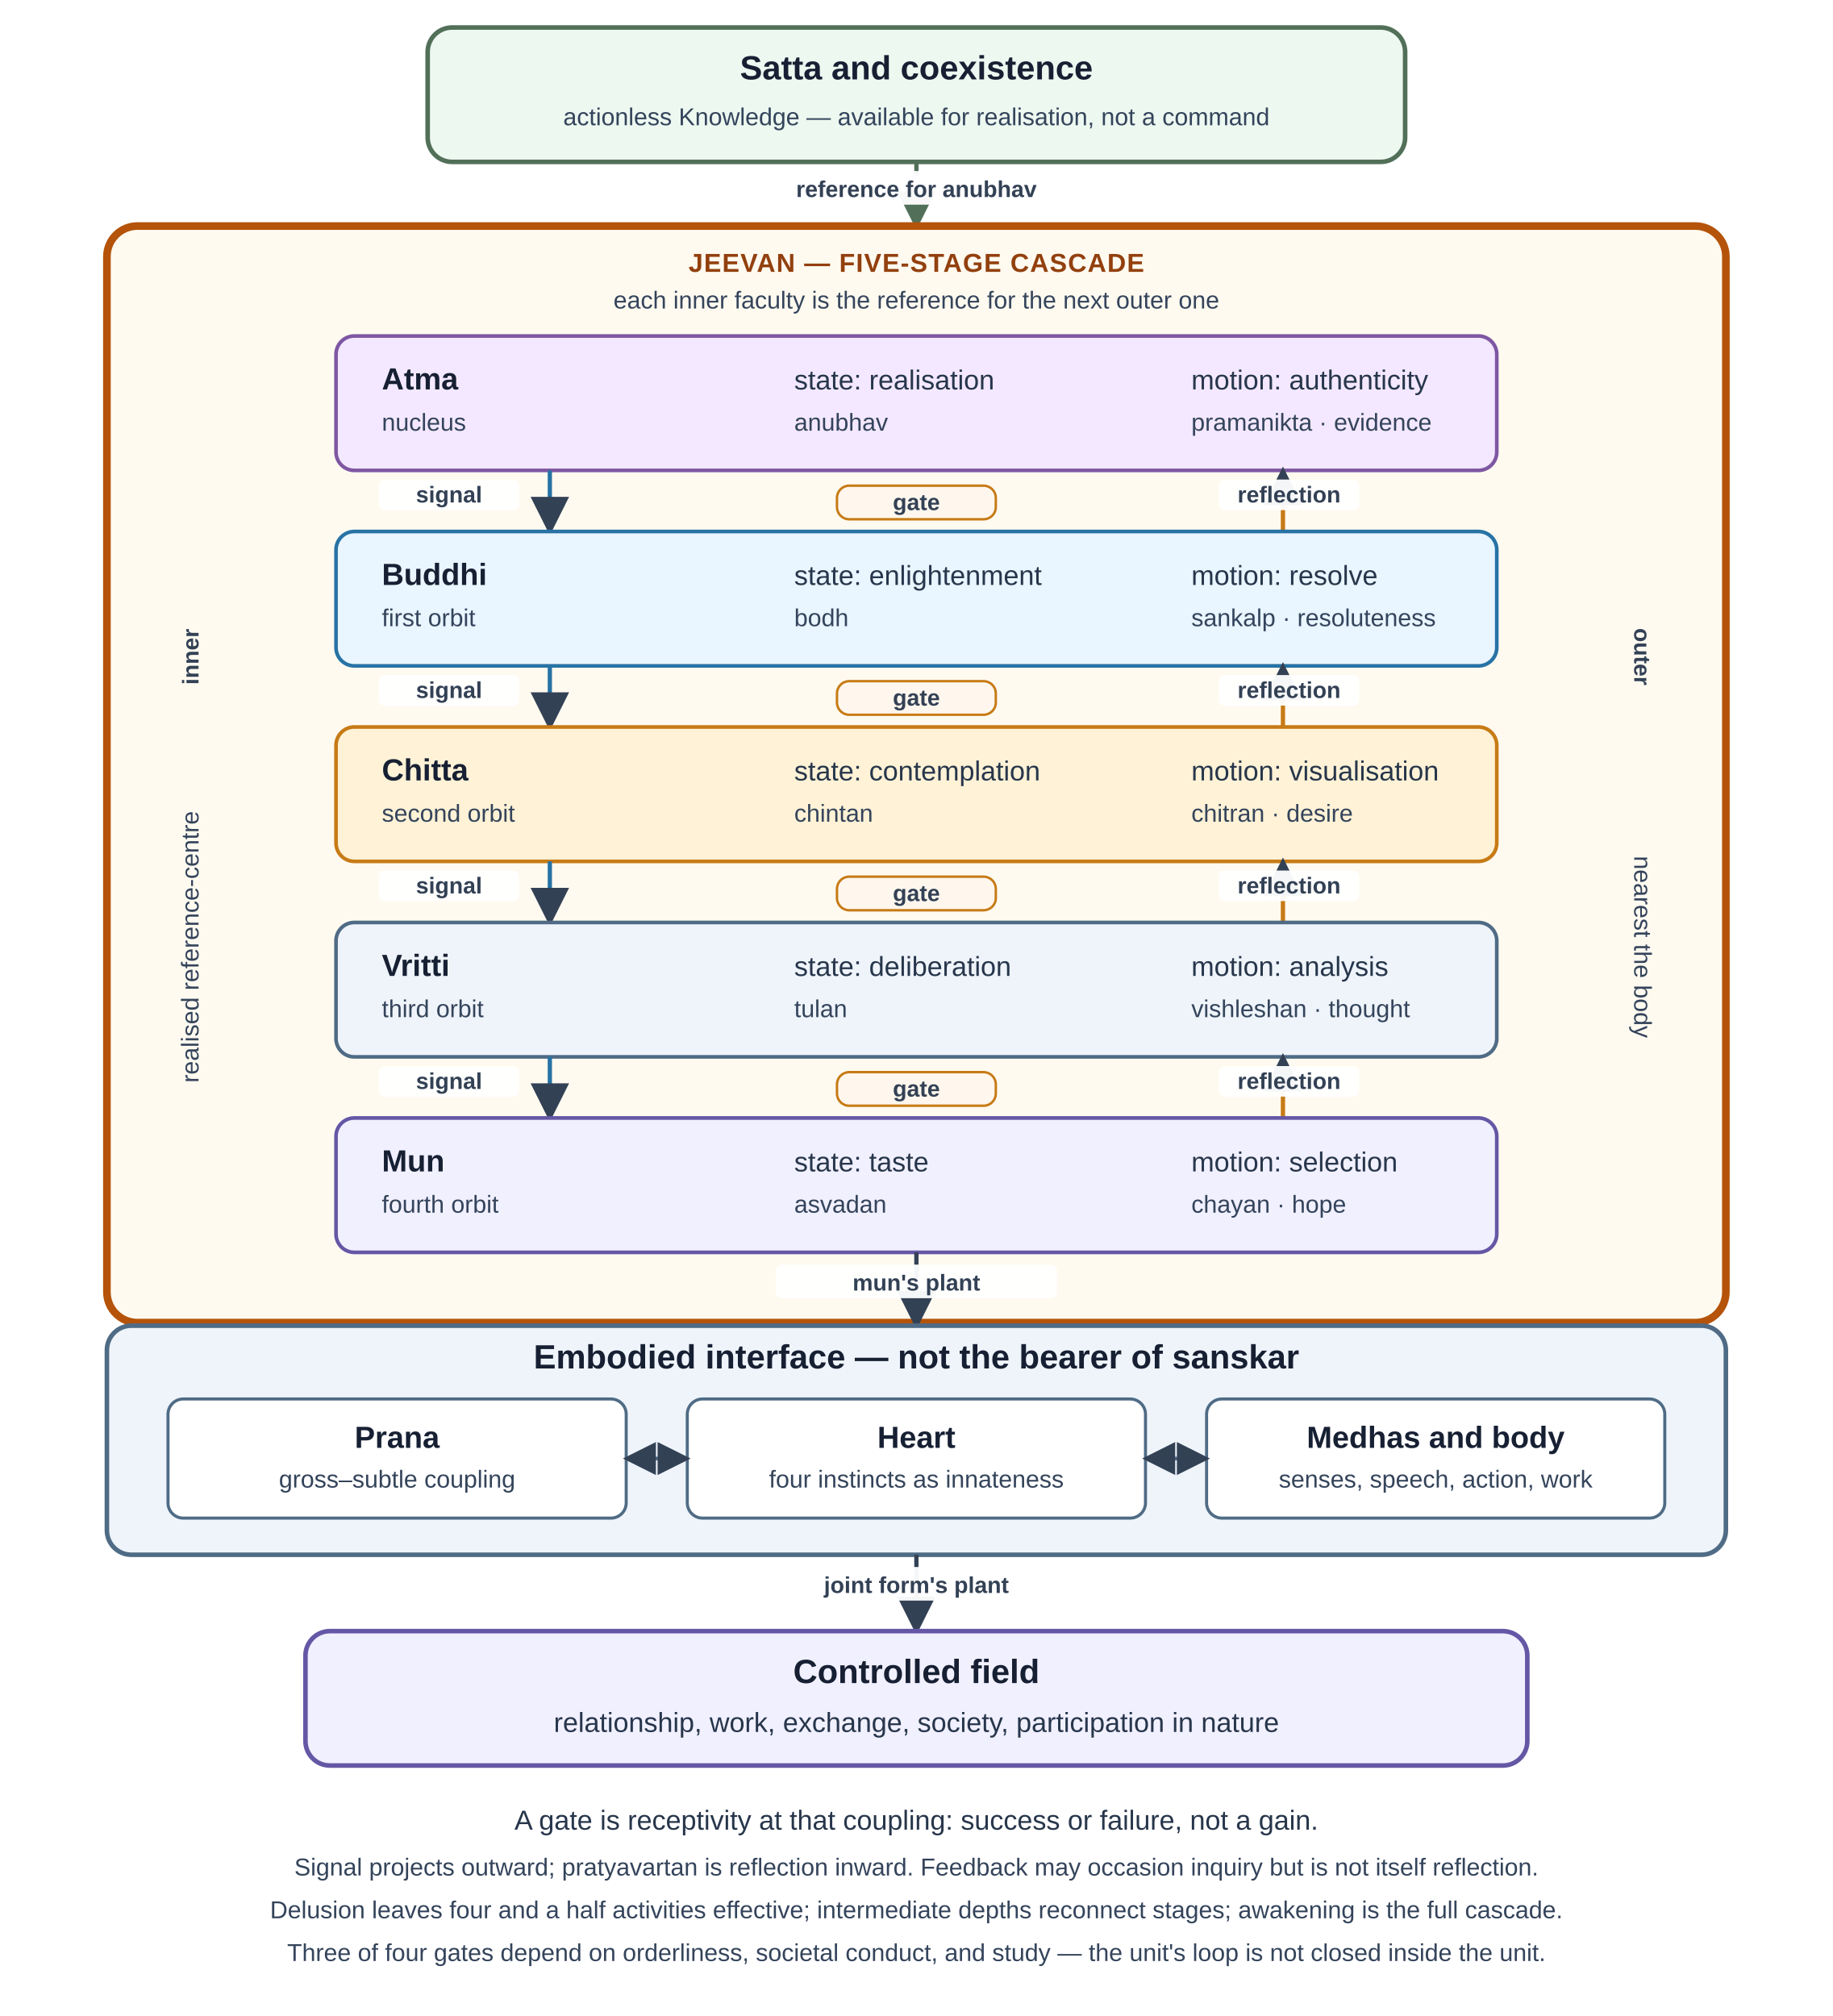
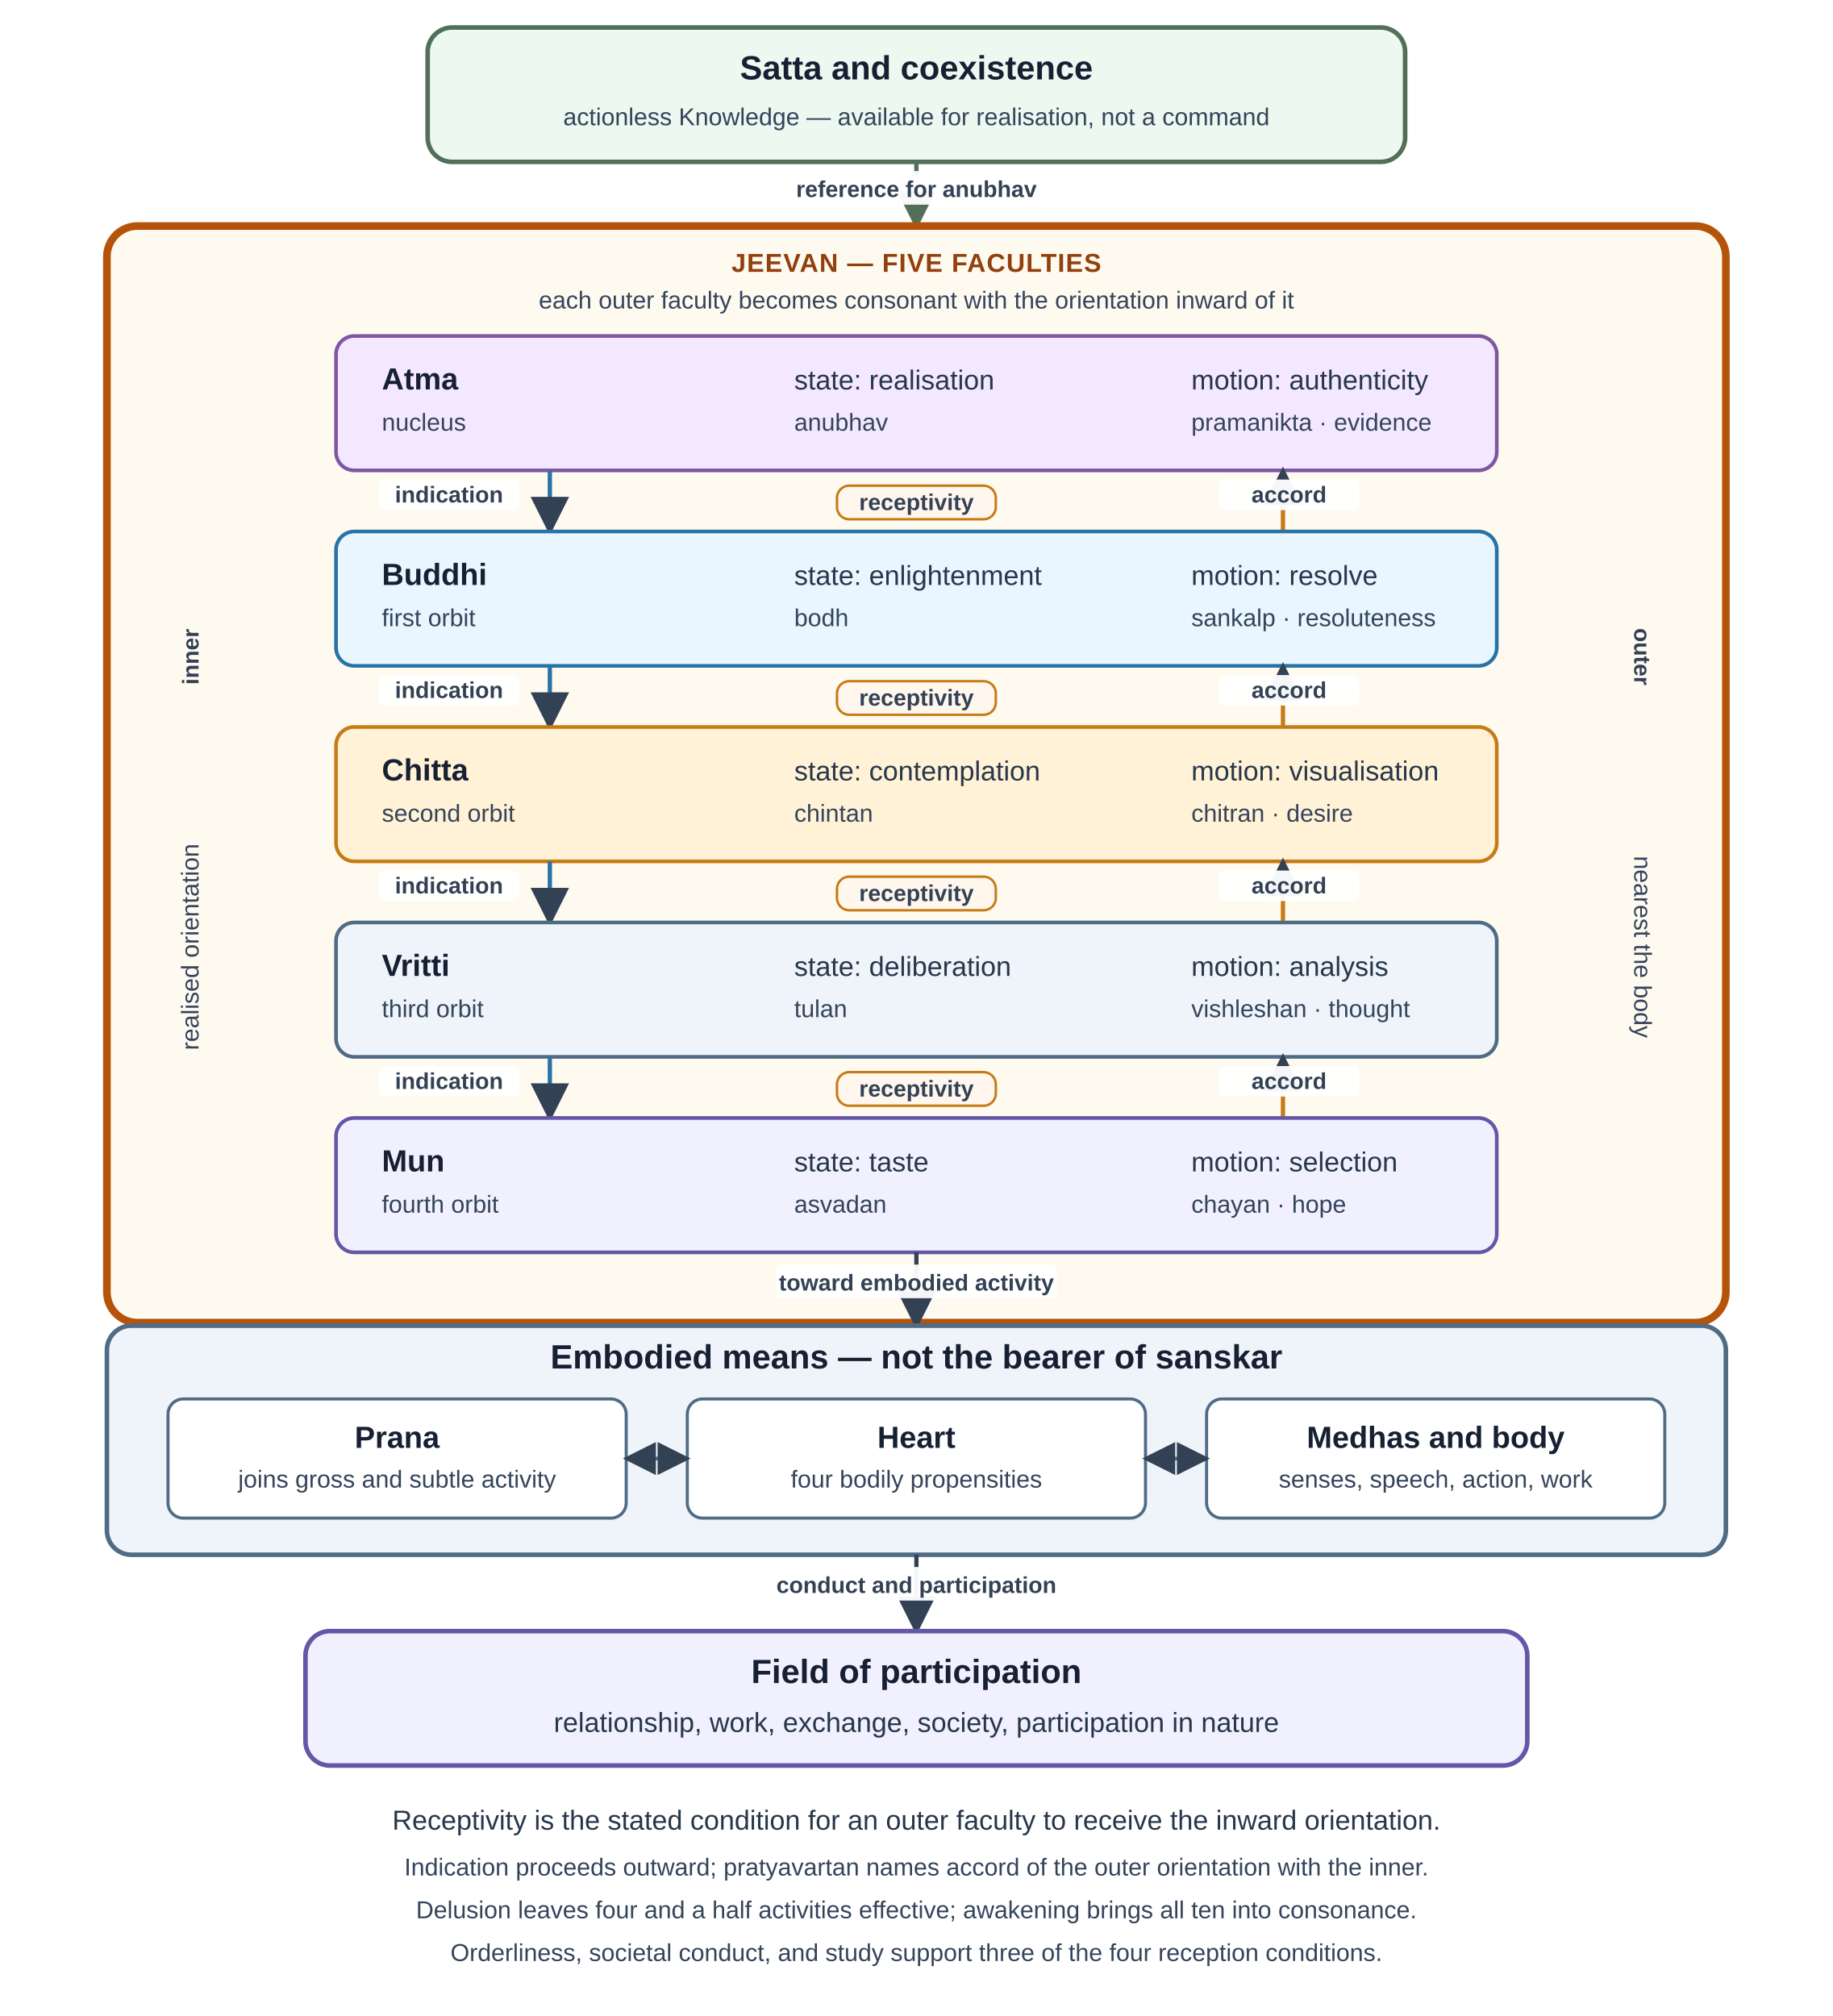
<svg xmlns="http://www.w3.org/2000/svg" width="1200" height="1320" viewBox="0 0 1200 1320" role="img" aria-labelledby="title desc">
  <defs>
    <marker id="arrow" viewBox="0 0 10 10" refX="9" refY="5" markerWidth="9" markerHeight="9" orient="auto-start-reverse">
      <path d="M 0 0 L 10 5 L 0 10 z" fill="#334155" />
    </marker>
    <marker id="arrow-green" viewBox="0 0 10 10" refX="9" refY="5" markerWidth="9" markerHeight="9" orient="auto-start-reverse">
      <path d="M 0 0 L 10 5 L 0 10 z" fill="#527059" />
    </marker>
    <style>
      .heading { font: 700 22px Arial, Helvetica, sans-serif; fill: #172033; }
      .body { font: 18px Arial, Helvetica, sans-serif; fill: #27364b; }
      .small { font: 16px Arial, Helvetica, sans-serif; fill: #34445b; }
      .label { font: 700 15px Arial, Helvetica, sans-serif; fill: #334155; }
      .faculty { font: 700 20px Arial, Helvetica, sans-serif; fill: #172033; }
      .boundary-label { font: 700 17px Arial, Helvetica, sans-serif; letter-spacing: 0.6px; fill: #92400e; }
      .arrow { fill: none; stroke: #334155; stroke-width: 2.8; marker-end: url(#arrow); }
-       .signal { fill: none; stroke: #2773a5; stroke-width: 2.8; marker-end: url(#arrow); }
-       .reflection { fill: none; stroke: #c77b16; stroke-width: 2.8; marker-end: url(#arrow); }
+       .indication { fill: none; stroke: #2773a5; stroke-width: 2.8; marker-end: url(#arrow); }
+       .accord { fill: none; stroke: #c77b16; stroke-width: 2.8; marker-end: url(#arrow); }
      .bidirectional { fill: none; stroke: #4f6b85; stroke-width: 2.4; marker-start: url(#arrow); marker-end: url(#arrow); }
      .reference { fill: none; stroke: #527059; stroke-width: 2.8; stroke-dasharray: 9 7; marker-end: url(#arrow-green); }
      .label-bg { fill: #ffffff; fill-opacity: 0.95; }
    </style>
  </defs>
  <rect width="1200" height="1320" fill="#ffffff" />
  <rect x="280" y="18" width="640" height="88" rx="16" fill="#edf8f0" stroke="#527059" stroke-width="3" />
  <text x="600" y="52" text-anchor="middle" class="heading">Satta and coexistence</text>
  <text x="600" y="82" text-anchor="middle" class="small">actionless Knowledge — available for realisation, not a command</text>
  <path class="reference" d="M 600 106 V 148" />
  <rect x="508" y="112" width="184" height="22" rx="4" class="label-bg" />
  <text x="600" y="129" text-anchor="middle" class="label">reference for anubhav</text>
  <rect x="70" y="148" width="1060" height="718" rx="20" fill="#fffaf0" stroke="#b45309" stroke-width="5" />
-   <text x="600" y="178" text-anchor="middle" class="boundary-label">JEEVAN — FIVE-STAGE CASCADE</text>
-   <text x="600" y="202" text-anchor="middle" class="small">each inner faculty is the reference for the next outer one</text>
+   <text x="600" y="178" text-anchor="middle" class="boundary-label">JEEVAN — FIVE FACULTIES</text>
+   <text x="600" y="202" text-anchor="middle" class="small">each outer faculty becomes consonant with the orientation inward of it</text>
  <rect x="220" y="220" width="760" height="88" rx="12" fill="#f3e8ff" stroke="#7e57a3" stroke-width="2.4" />
  <text x="250" y="255" class="faculty">Atma</text>
  <text x="250" y="282" class="small">nucleus</text>
  <text x="520" y="255" class="body">state: realisation</text>
  <text x="520" y="282" class="small">anubhav</text>
  <text x="780" y="255" class="body">motion: authenticity</text>
  <text x="780" y="282" class="small">pramanikta · evidence</text>
-   <path class="signal" d="M 360 308 V 348" />
+   <path class="indication" d="M 360 308 V 348" />
  <rect x="248" y="314" width="92" height="20" rx="4" class="label-bg" />
-   <text x="294" y="329" text-anchor="middle" class="label">signal</text>
-   <path class="reflection" d="M 840 348 V 308" />
+   <text x="294" y="329" text-anchor="middle" class="label">indication</text>
+   <path class="accord" d="M 840 348 V 308" />
  <rect x="798" y="314" width="92" height="20" rx="4" class="label-bg" />
-   <text x="844" y="329" text-anchor="middle" class="label">reflection</text>
+   <text x="844" y="329" text-anchor="middle" class="label">accord</text>
  <rect x="548" y="318" width="104" height="22" rx="8" fill="#fff7ed" stroke="#c77b16" stroke-width="1.6" />
-   <text x="600" y="334" text-anchor="middle" class="label">gate</text>
+   <text x="600" y="334" text-anchor="middle" class="label">receptivity</text>
  <rect x="220" y="348" width="760" height="88" rx="12" fill="#e9f5ff" stroke="#2773a5" stroke-width="2.4" />
  <text x="250" y="383" class="faculty">Buddhi</text>
  <text x="250" y="410" class="small">first orbit</text>
  <text x="520" y="383" class="body">state: enlightenment</text>
  <text x="520" y="410" class="small">bodh</text>
  <text x="780" y="383" class="body">motion: resolve</text>
  <text x="780" y="410" class="small">sankalp · resoluteness</text>
-   <path class="signal" d="M 360 436 V 476" />
+   <path class="indication" d="M 360 436 V 476" />
  <rect x="248" y="442" width="92" height="20" rx="4" class="label-bg" />
-   <text x="294" y="457" text-anchor="middle" class="label">signal</text>
-   <path class="reflection" d="M 840 476 V 436" />
+   <text x="294" y="457" text-anchor="middle" class="label">indication</text>
+   <path class="accord" d="M 840 476 V 436" />
  <rect x="798" y="442" width="92" height="20" rx="4" class="label-bg" />
-   <text x="844" y="457" text-anchor="middle" class="label">reflection</text>
+   <text x="844" y="457" text-anchor="middle" class="label">accord</text>
  <rect x="548" y="446" width="104" height="22" rx="8" fill="#fff7ed" stroke="#c77b16" stroke-width="1.6" />
-   <text x="600" y="462" text-anchor="middle" class="label">gate</text>
+   <text x="600" y="462" text-anchor="middle" class="label">receptivity</text>
  <rect x="220" y="476" width="760" height="88" rx="12" fill="#fff2d6" stroke="#c77b16" stroke-width="2.4" />
  <text x="250" y="511" class="faculty">Chitta</text>
  <text x="250" y="538" class="small">second orbit</text>
  <text x="520" y="511" class="body">state: contemplation</text>
  <text x="520" y="538" class="small">chintan</text>
  <text x="780" y="511" class="body">motion: visualisation</text>
  <text x="780" y="538" class="small">chitran · desire</text>
-   <path class="signal" d="M 360 564 V 604" />
+   <path class="indication" d="M 360 564 V 604" />
  <rect x="248" y="570" width="92" height="20" rx="4" class="label-bg" />
-   <text x="294" y="585" text-anchor="middle" class="label">signal</text>
-   <path class="reflection" d="M 840 604 V 564" />
+   <text x="294" y="585" text-anchor="middle" class="label">indication</text>
+   <path class="accord" d="M 840 604 V 564" />
  <rect x="798" y="570" width="92" height="20" rx="4" class="label-bg" />
-   <text x="844" y="585" text-anchor="middle" class="label">reflection</text>
+   <text x="844" y="585" text-anchor="middle" class="label">accord</text>
  <rect x="548" y="574" width="104" height="22" rx="8" fill="#fff7ed" stroke="#c77b16" stroke-width="1.6" />
-   <text x="600" y="590" text-anchor="middle" class="label">gate</text>
+   <text x="600" y="590" text-anchor="middle" class="label">receptivity</text>
  <rect x="220" y="604" width="760" height="88" rx="12" fill="#eef4fa" stroke="#4f6b85" stroke-width="2.4" />
  <text x="250" y="639" class="faculty">Vritti</text>
  <text x="250" y="666" class="small">third orbit</text>
  <text x="520" y="639" class="body">state: deliberation</text>
  <text x="520" y="666" class="small">tulan</text>
  <text x="780" y="639" class="body">motion: analysis</text>
  <text x="780" y="666" class="small">vishleshan · thought</text>
-   <path class="signal" d="M 360 692 V 732" />
+   <path class="indication" d="M 360 692 V 732" />
  <rect x="248" y="698" width="92" height="20" rx="4" class="label-bg" />
-   <text x="294" y="713" text-anchor="middle" class="label">signal</text>
-   <path class="reflection" d="M 840 732 V 692" />
+   <text x="294" y="713" text-anchor="middle" class="label">indication</text>
+   <path class="accord" d="M 840 732 V 692" />
  <rect x="798" y="698" width="92" height="20" rx="4" class="label-bg" />
-   <text x="844" y="713" text-anchor="middle" class="label">reflection</text>
+   <text x="844" y="713" text-anchor="middle" class="label">accord</text>
  <rect x="548" y="702" width="104" height="22" rx="8" fill="#fff7ed" stroke="#c77b16" stroke-width="1.6" />
-   <text x="600" y="718" text-anchor="middle" class="label">gate</text>
+   <text x="600" y="718" text-anchor="middle" class="label">receptivity</text>
  <rect x="220" y="732" width="760" height="88" rx="12" fill="#f1f0ff" stroke="#6557a5" stroke-width="2.4" />
  <text x="250" y="767" class="faculty">Mun</text>
  <text x="250" y="794" class="small">fourth orbit</text>
  <text x="520" y="767" class="body">state: taste</text>
  <text x="520" y="794" class="small">asvadan</text>
  <text x="780" y="767" class="body">motion: selection</text>
  <text x="780" y="794" class="small">chayan · hope</text>
  <text x="130" y="430" text-anchor="middle" class="label" transform="rotate(-90 130 430)">inner</text>
  <text x="1070" y="430" text-anchor="middle" class="label" transform="rotate(90 1070 430)">outer</text>
-   <text x="130" y="620" text-anchor="middle" class="small" transform="rotate(-90 130 620)">realised reference-centre</text>
+   <text x="130" y="620" text-anchor="middle" class="small" transform="rotate(-90 130 620)">realised orientation</text>
  <text x="1070" y="620" text-anchor="middle" class="small" transform="rotate(90 1070 620)">nearest the body</text>
  <path class="arrow" d="M 600 820 V 868" />
  <rect x="508" y="828" width="184" height="22" rx="4" class="label-bg" />
-   <text x="600" y="845" text-anchor="middle" class="label">mun's plant</text>
+   <text x="600" y="845" text-anchor="middle" class="label">toward embodied activity</text>
  <rect x="70" y="868" width="1060" height="150" rx="16" fill="#eef4fa" stroke="#4f6b85" stroke-width="3" />
-   <text x="600" y="896" text-anchor="middle" class="heading">Embodied interface — not the bearer of sanskar</text>
+   <text x="600" y="896" text-anchor="middle" class="heading">Embodied means — not the bearer of sanskar</text>
  <rect x="110" y="916" width="300" height="78" rx="10" fill="#ffffff" stroke="#4f6b85" stroke-width="2" />
  <text x="260" y="948" text-anchor="middle" class="faculty">Prana</text>
-   <text x="260" y="974" text-anchor="middle" class="small">gross–subtle coupling</text>
+   <text x="260" y="974" text-anchor="middle" class="small">joins gross and subtle activity</text>
  <rect x="450" y="916" width="300" height="78" rx="10" fill="#ffffff" stroke="#4f6b85" stroke-width="2" />
  <text x="600" y="948" text-anchor="middle" class="faculty">Heart</text>
-   <text x="600" y="974" text-anchor="middle" class="small">four instincts as innateness</text>
+   <text x="600" y="974" text-anchor="middle" class="small">four bodily propensities</text>
  <rect x="790" y="916" width="300" height="78" rx="10" fill="#ffffff" stroke="#4f6b85" stroke-width="2" />
  <text x="940" y="948" text-anchor="middle" class="faculty">Medhas and body</text>
  <text x="940" y="974" text-anchor="middle" class="small">senses, speech, action, work</text>
  <path class="bidirectional" d="M 410 955 H 450" />
  <path class="bidirectional" d="M 750 955 H 790" />
  <path class="arrow" d="M 600 1018 V 1068" />
  <rect x="478" y="1026" width="244" height="22" rx="4" class="label-bg" />
-   <text x="600" y="1043" text-anchor="middle" class="label">joint form's plant</text>
+   <text x="600" y="1043" text-anchor="middle" class="label">conduct and participation</text>
  <rect x="200" y="1068" width="800" height="88" rx="16" fill="#f1f0ff" stroke="#6557a5" stroke-width="3" />
-   <text x="600" y="1102" text-anchor="middle" class="heading">Controlled field</text>
+   <text x="600" y="1102" text-anchor="middle" class="heading">Field of participation</text>
  <text x="600" y="1134" text-anchor="middle" class="body">relationship, work, exchange, society, participation in nature</text>
-   <text x="600" y="1198" text-anchor="middle" class="body">A gate is receptivity at that coupling: success or failure, not a gain.</text>
-   <text x="600" y="1228" text-anchor="middle" class="small">Signal projects outward; pratyavartan is reflection inward. Feedback may occasion inquiry but is not itself reflection.</text>
-   <text x="600" y="1256" text-anchor="middle" class="small">Delusion leaves four and a half activities effective; intermediate depths reconnect stages; awakening is the full cascade.</text>
-   <text x="600" y="1284" text-anchor="middle" class="small">Three of four gates depend on orderliness, societal conduct, and study — the unit's loop is not closed inside the unit.</text>
+   <text x="600" y="1198" text-anchor="middle" class="body">Receptivity is the stated condition for an outer faculty to receive the inward orientation.</text>
+   <text x="600" y="1228" text-anchor="middle" class="small">Indication proceeds outward; pratyavartan names accord of the outer orientation with the inner.</text>
+   <text x="600" y="1256" text-anchor="middle" class="small">Delusion leaves four and a half activities effective; awakening brings all ten into consonance.</text>
+   <text x="600" y="1284" text-anchor="middle" class="small">Orderliness, societal conduct, and study support three of the four reception conditions.</text>
</svg>
